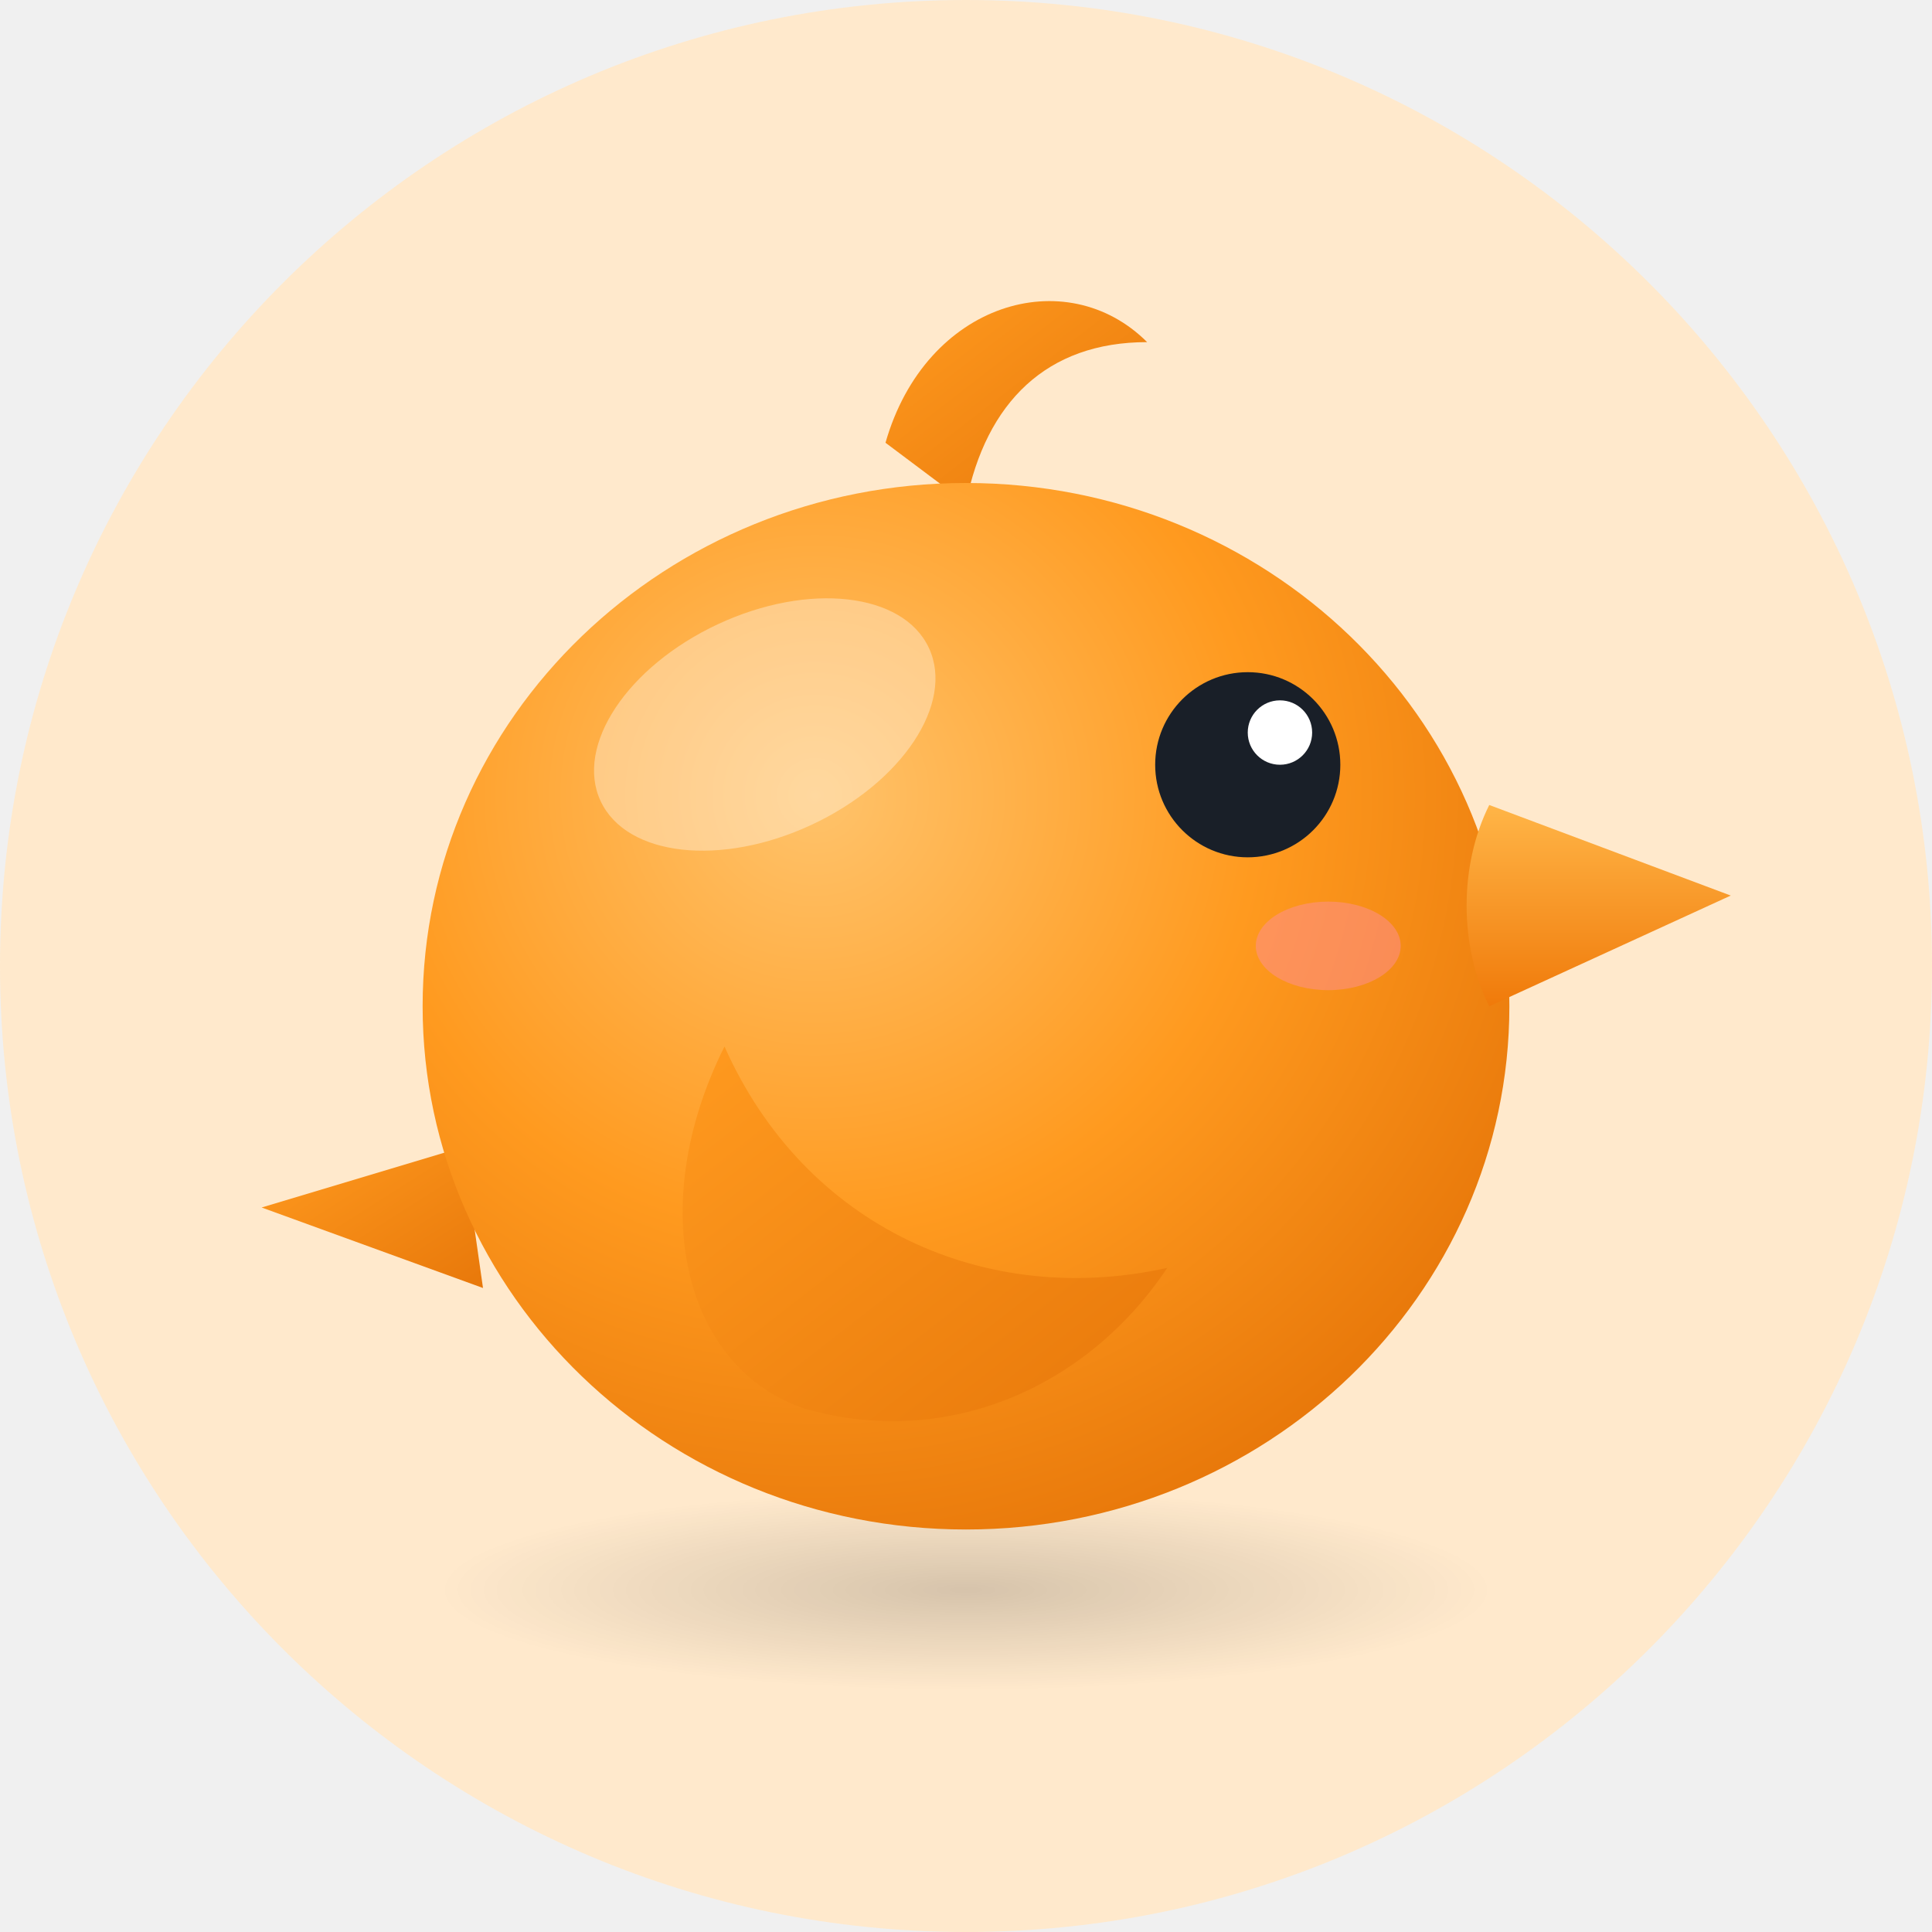
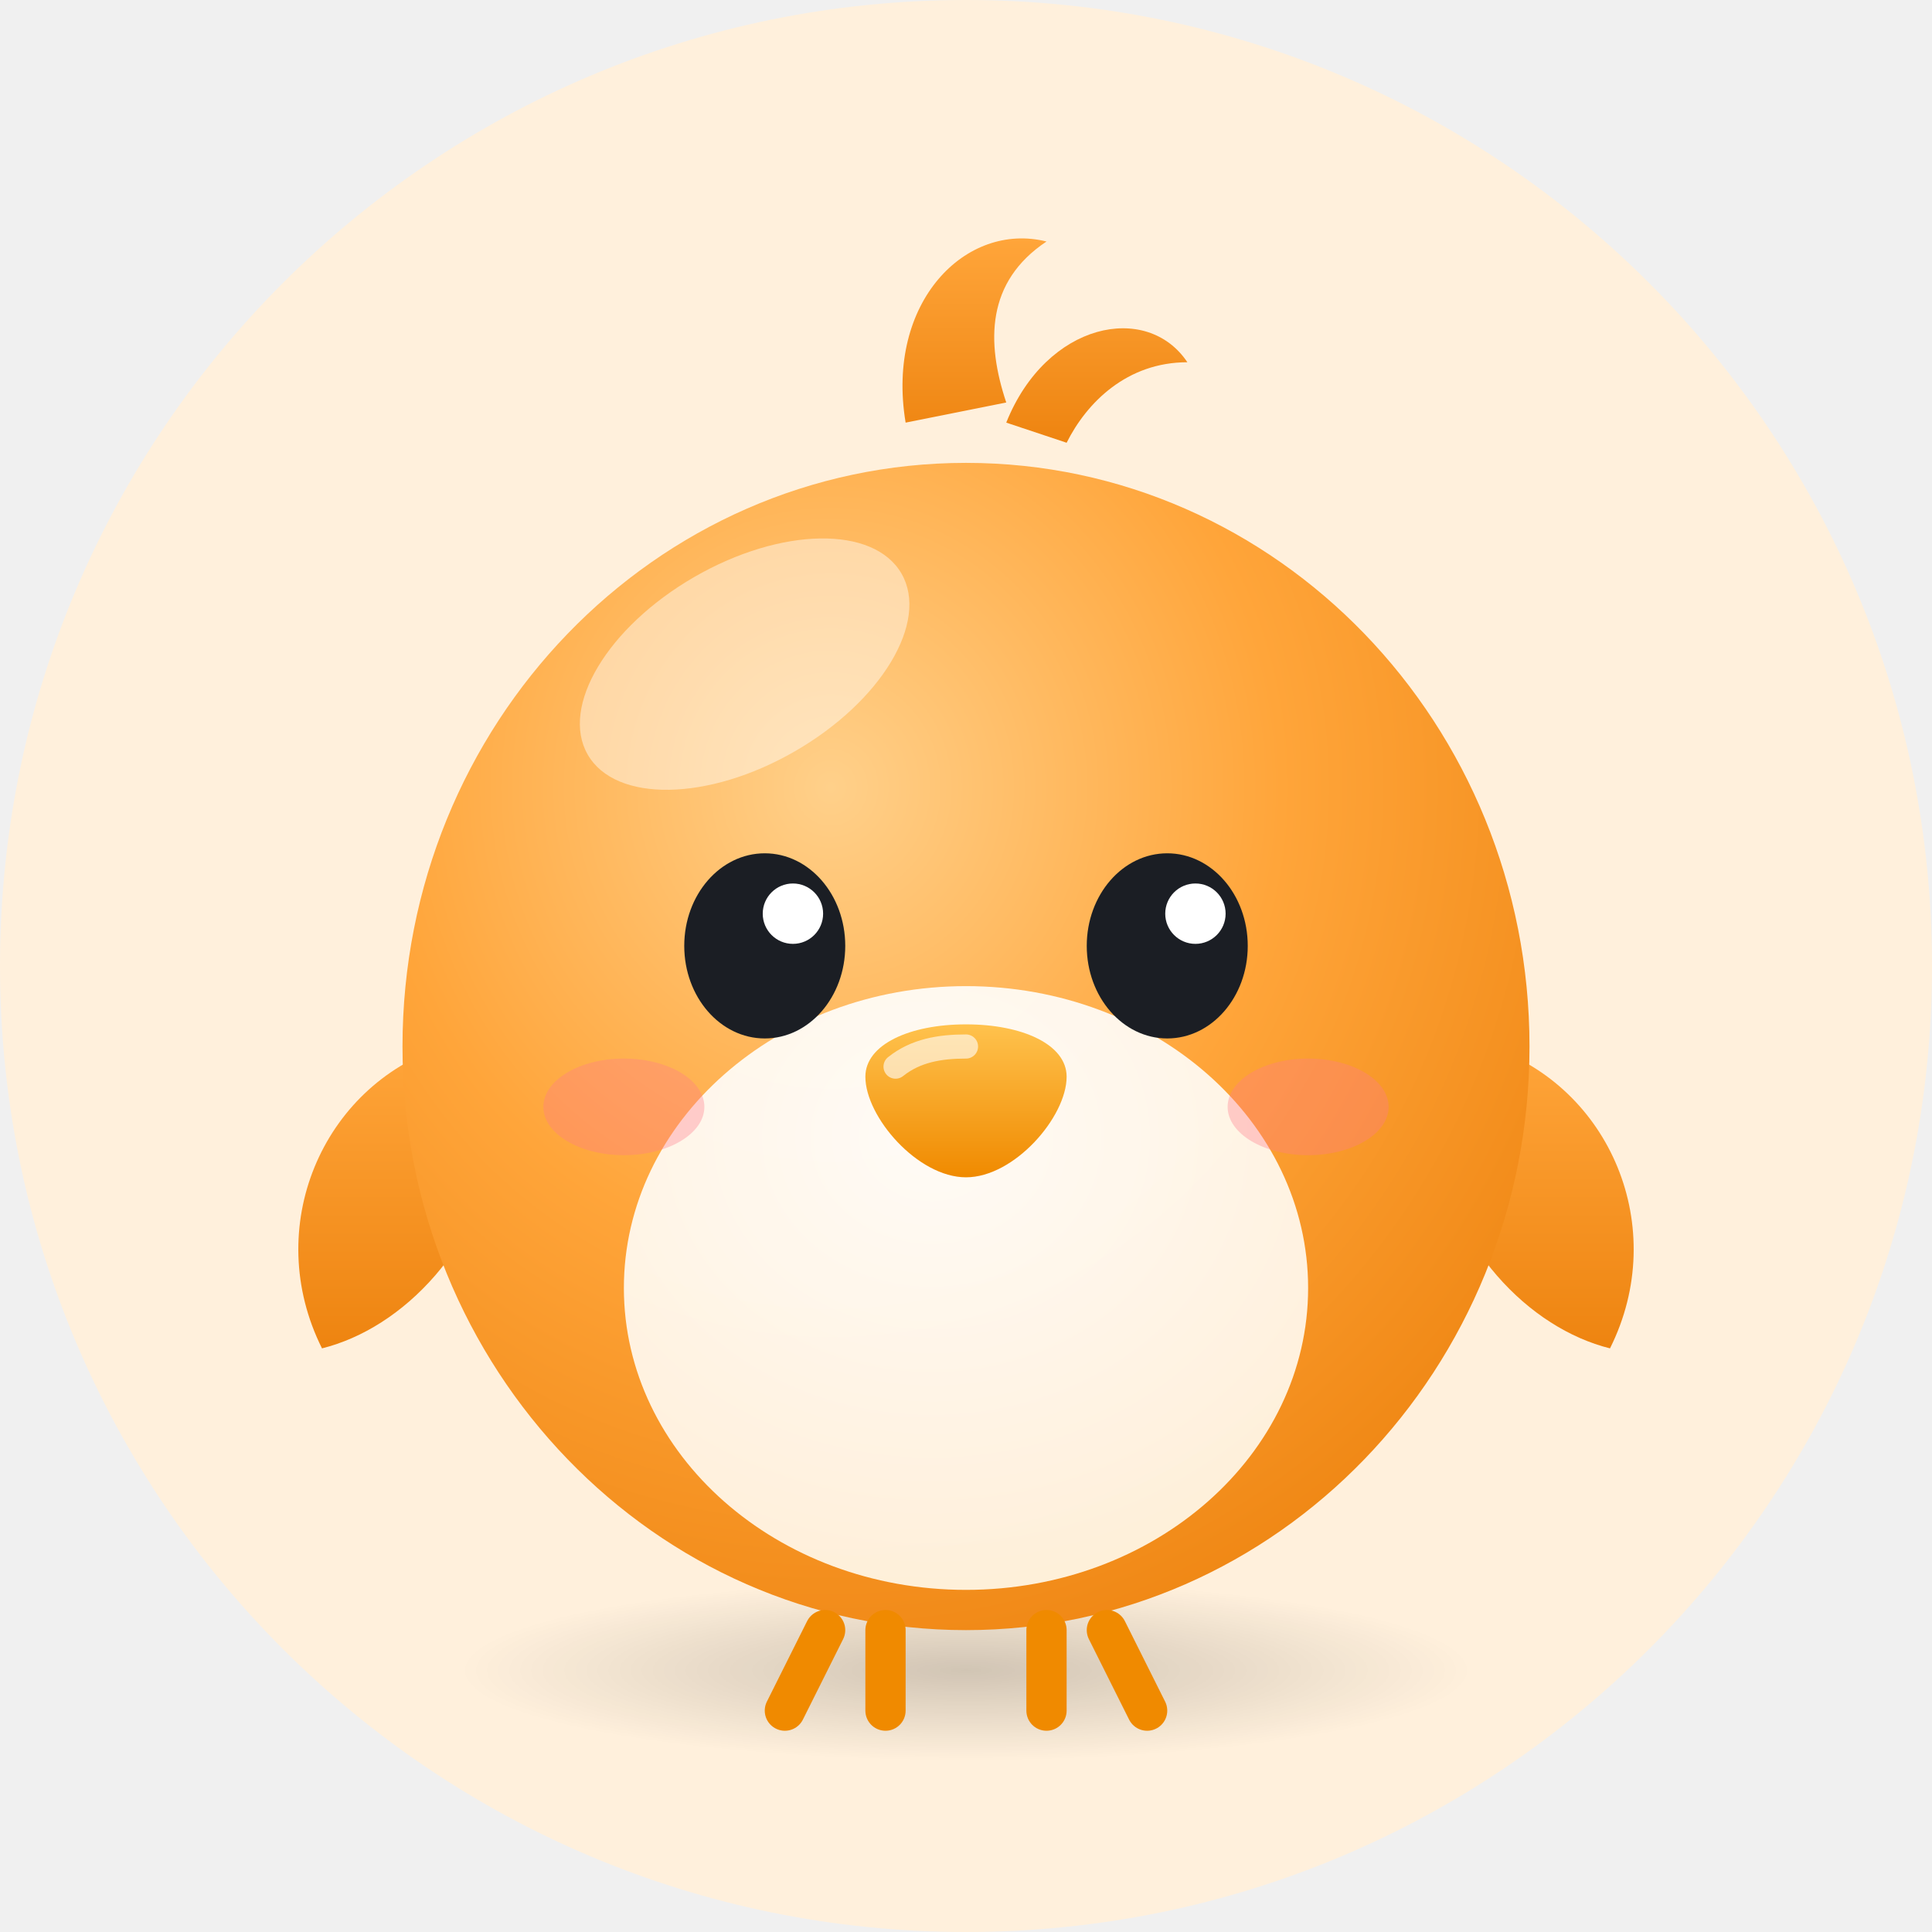
<svg xmlns="http://www.w3.org/2000/svg" viewBox="0 0 96 96">
  <defs>
-     <radialGradient id="b1" cx="36%" cy="30%" r="75%">
-       <stop offset="0" stop-color="#FFC36B" />
-       <stop offset=".55" stop-color="#FF9A1F" />
-       <stop offset="1" stop-color="#E8780A" />
+     <radialGradient id="b1" cx="38%" cy="28%" r="80%">
+       <stop offset="0" stop-color="#FFD08A" />
+       <stop offset=".5" stop-color="#FFA53A" />
+       <stop offset="1" stop-color="#EE8410" />
    </radialGradient>
-     <linearGradient id="w1" x1="0" y1="0" x2="1" y2="1">
-       <stop offset="0" stop-color="#FF9A1F" />
-       <stop offset="1" stop-color="#E8780A" />
+     <radialGradient id="e1" cx="45%" cy="25%" r="85%">
+       <stop offset="0" stop-color="#fff" />
+       <stop offset="1" stop-color="#FFF3DF" />
+     </radialGradient>
+     <linearGradient id="w1" x1="0" y1="0" x2="0" y2="1">
+       <stop offset="0" stop-color="#FFA53A" />
+       <stop offset="1" stop-color="#EE8410" />
    </linearGradient>
    <linearGradient id="k1" x1="0" y1="0" x2="0" y2="1">
-       <stop offset="0" stop-color="#FFB547" />
-       <stop offset="1" stop-color="#F07A0A" />
+       <stop offset="0" stop-color="#FFC24D" />
+       <stop offset="1" stop-color="#F08A00" />
    </linearGradient>
    <radialGradient id="s1" cx="50%" cy="50%" r="50%">
-       <stop offset="0" stop-color="#000" stop-opacity=".16" />
+       <stop offset="0" stop-color="#000" stop-opacity=".18" />
      <stop offset="1" stop-color="#000" stop-opacity="0" />
    </radialGradient>
    <clipPath id="c1">
      <circle cx="48" cy="48" r="48" />
    </clipPath>
  </defs>
  <g clip-path="url(#c1)">
-     <rect width="96" height="96" fill="#FFE9CC" />
-     <ellipse cx="48" cy="79" rx="26" ry="5" fill="url(#s1)" />
-     <path d="M23 57l-10 3 11 4z" fill="url(#w1)" />
-     <path d="M44 22c2-7 9-9 13-5-5 0-8 3-9 8z" fill="url(#w1)" />
-     <ellipse cx="48" cy="50" rx="27" ry="26" fill="url(#b1)" />
-     <ellipse cx="38" cy="36" rx="9" ry="5.5" fill="#fff" opacity=".35" transform="rotate(-25 38 36)" />
-     <path d="M36 52c4 9 13 13 22 11-4 6-11 9-18 7-6-2-8-10-4-18z" fill="url(#w1)" />
-     <path d="M74 40l12 4.5-12 5.5c-1.5-3-1.5-7 0-10z" fill="url(#k1)" />
-     <circle cx="62" cy="38" r="4.6" fill="#191F28" />
-     <circle cx="63.6" cy="36.4" r="1.6" fill="#fff" />
-     <ellipse cx="66" cy="47" rx="3.6" ry="2.2" fill="#FF8FA3" opacity=".45" />
+     <rect width="96" height="96" fill="#FFF0DC" />
+     <ellipse cx="48" cy="83" rx="25" ry="4.5" fill="url(#s1)" />
+     <path d="M45 21c-1-6 3-10 7-9-3 2-3 5-2 8M50 21c2-5 7-6 9-3-3 0-5 2-6 4" fill="url(#w1)" />
+     <path d="M22 52c-6 2-9 9-6 15 4-1 8-5 9-11z" fill="url(#w1)" />
+     <path d="M74 52c6 2 9 9 6 15-4-1-8-5-9-11z" fill="url(#w1)" />
+     <ellipse cx="48" cy="52" rx="28" ry="29" fill="url(#b1)" />
+     <ellipse cx="48" cy="64" rx="17" ry="15" fill="url(#e1)" opacity=".95" />
+     <ellipse cx="37" cy="33" rx="9" ry="5" fill="#fff" opacity=".45" transform="rotate(-30 37 33)" />
+     <ellipse cx="38" cy="47" rx="4" ry="4.6" fill="#1B1E24" />
+     <circle cx="39.4" cy="45.4" r="1.5" fill="#fff" />
+     <ellipse cx="58" cy="47" rx="4" ry="4.6" fill="#1B1E24" />
+     <circle cx="59.4" cy="45.4" r="1.5" fill="#fff" />
+     <path d="M43 53.5c0-1.6 2.2-2.6 5-2.6s5 1 5 2.6c0 2-2.6 5-5 5s-5-3-5-5z" fill="url(#k1)" />
+     <path d="M44.5 53c1-.8 2.2-1 3.5-1" stroke="#fff" stroke-opacity=".6" stroke-width="1.2" fill="none" stroke-linecap="round" />
+     <ellipse cx="31" cy="55" rx="4" ry="2.4" fill="#FF7A8A" opacity=".35" />
+     <ellipse cx="65" cy="55" rx="4" ry="2.4" fill="#FF7A8A" opacity=".35" />
+     <path d="M41 81l-2 4M44 81v4M52 81v4M55 81l2 4" stroke="#F08A00" stroke-width="2" stroke-linecap="round" />
  </g>
</svg>
